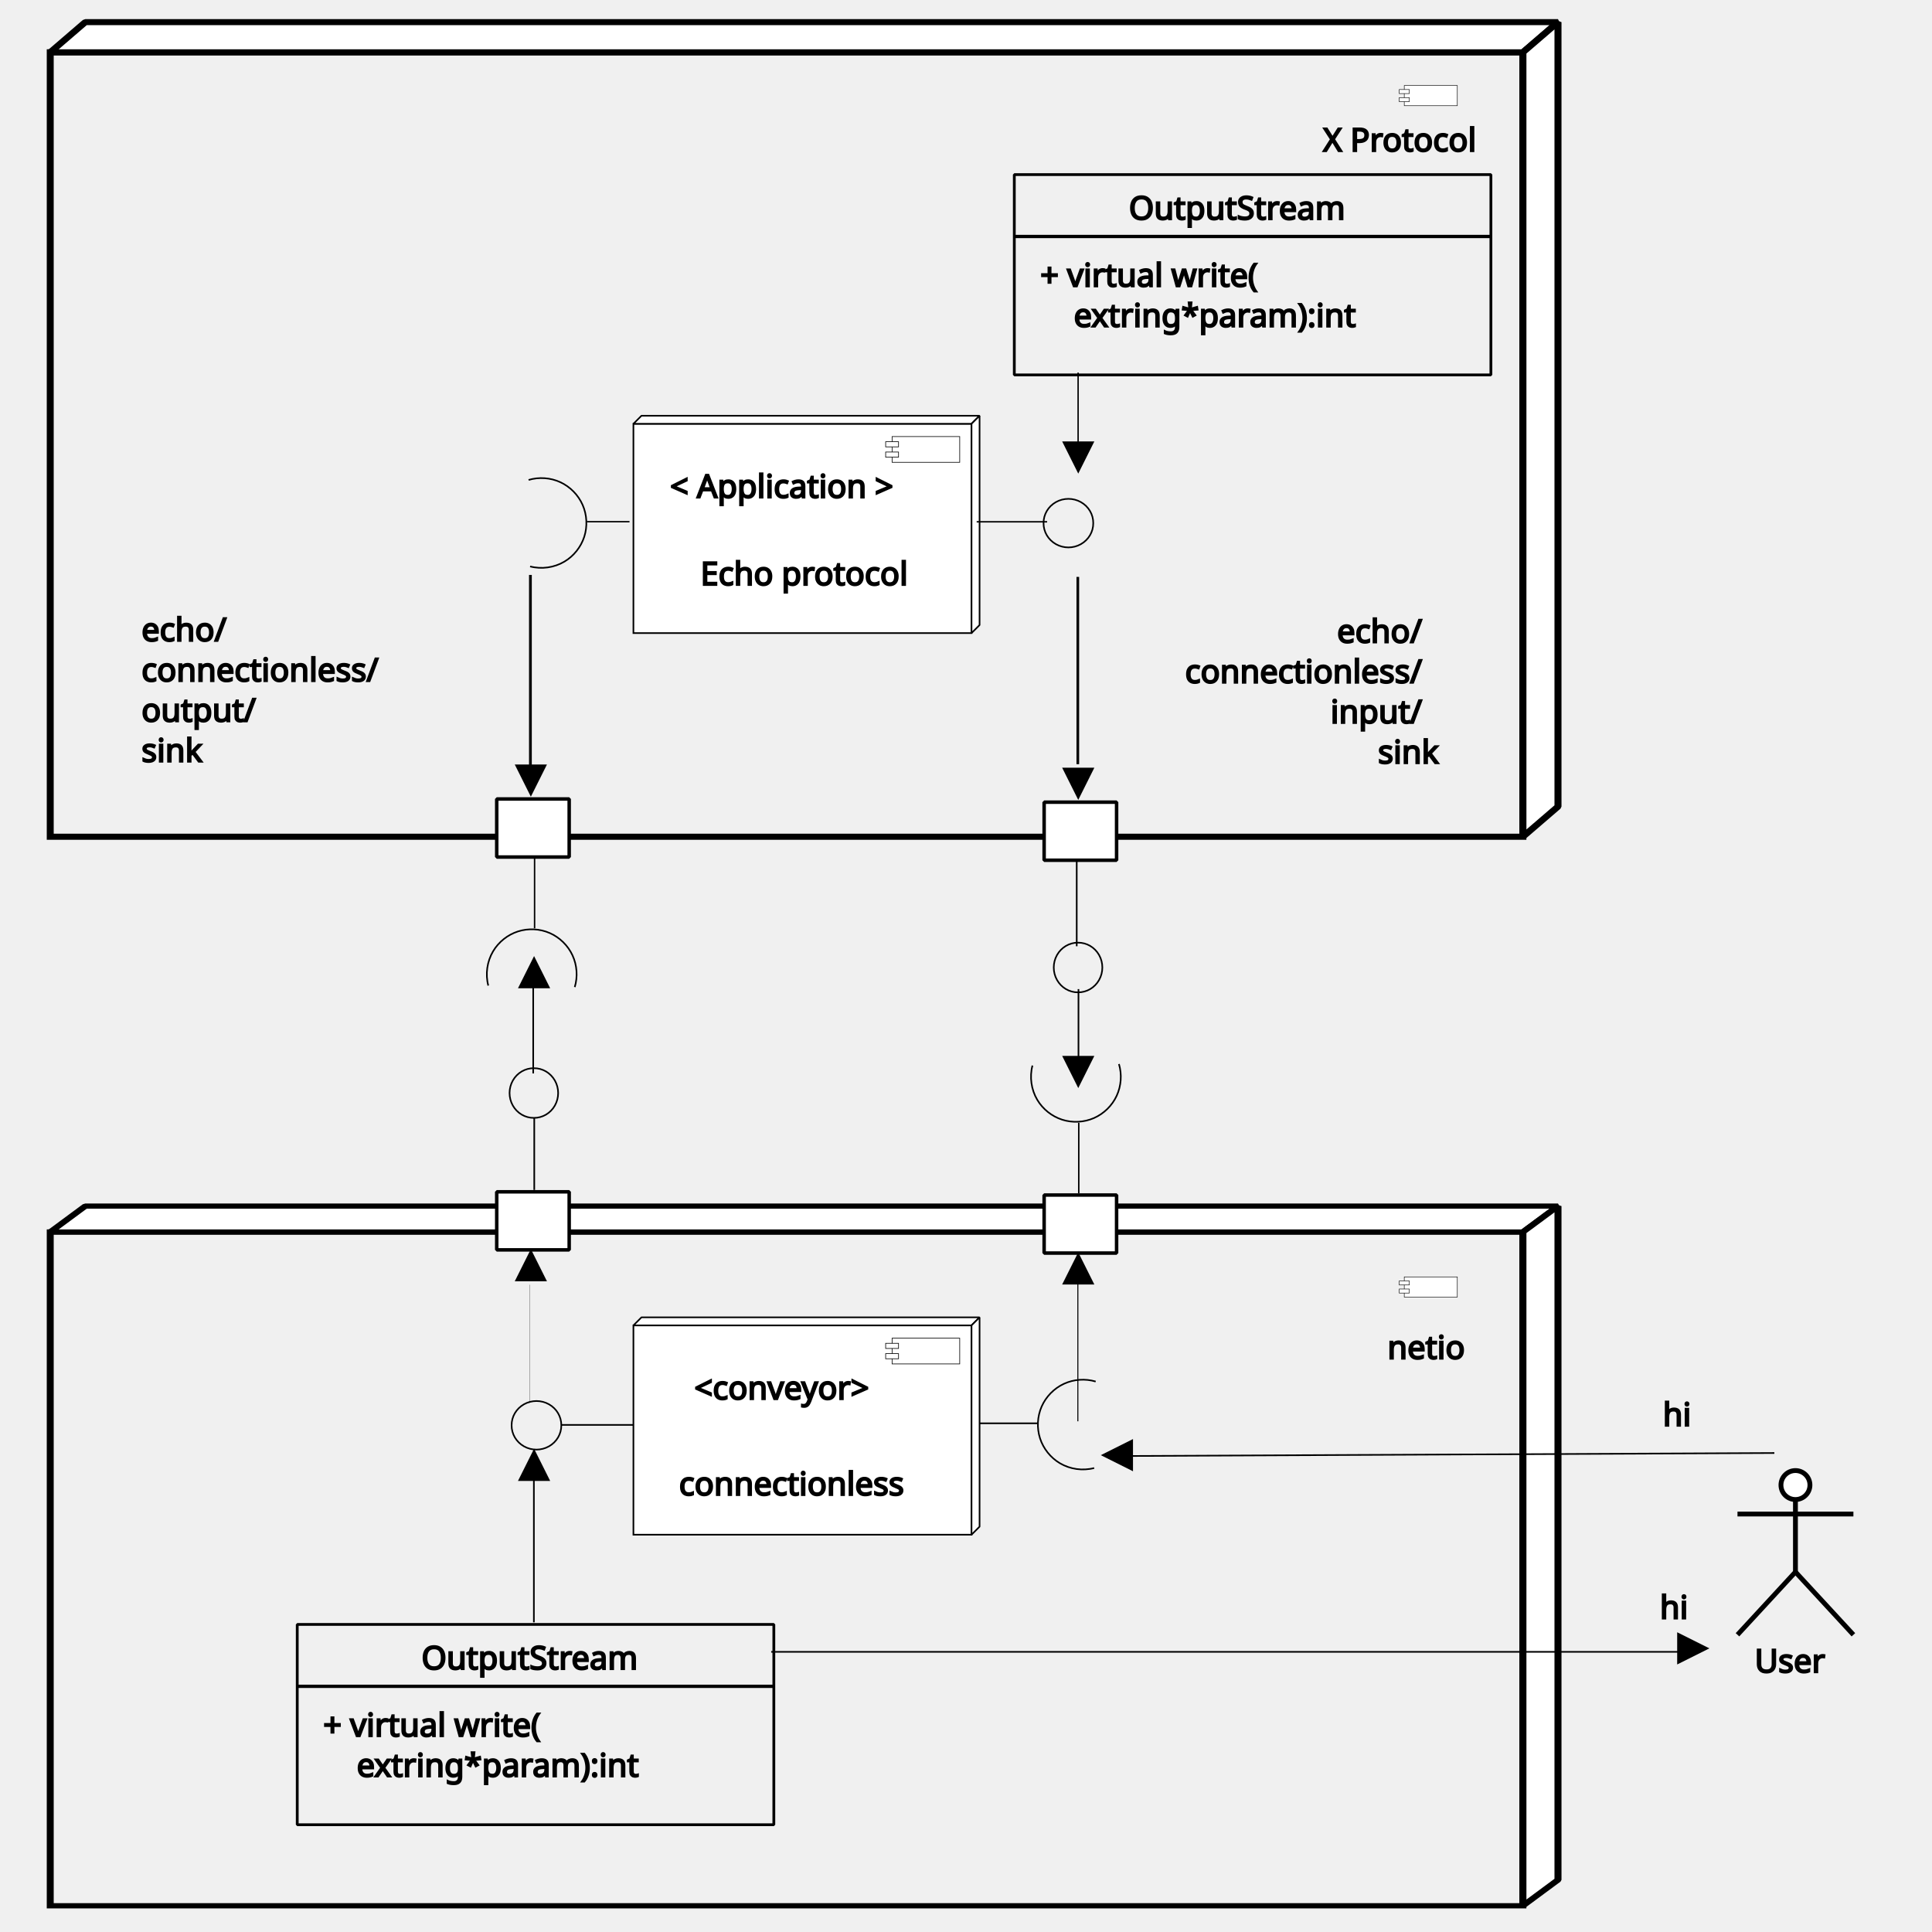
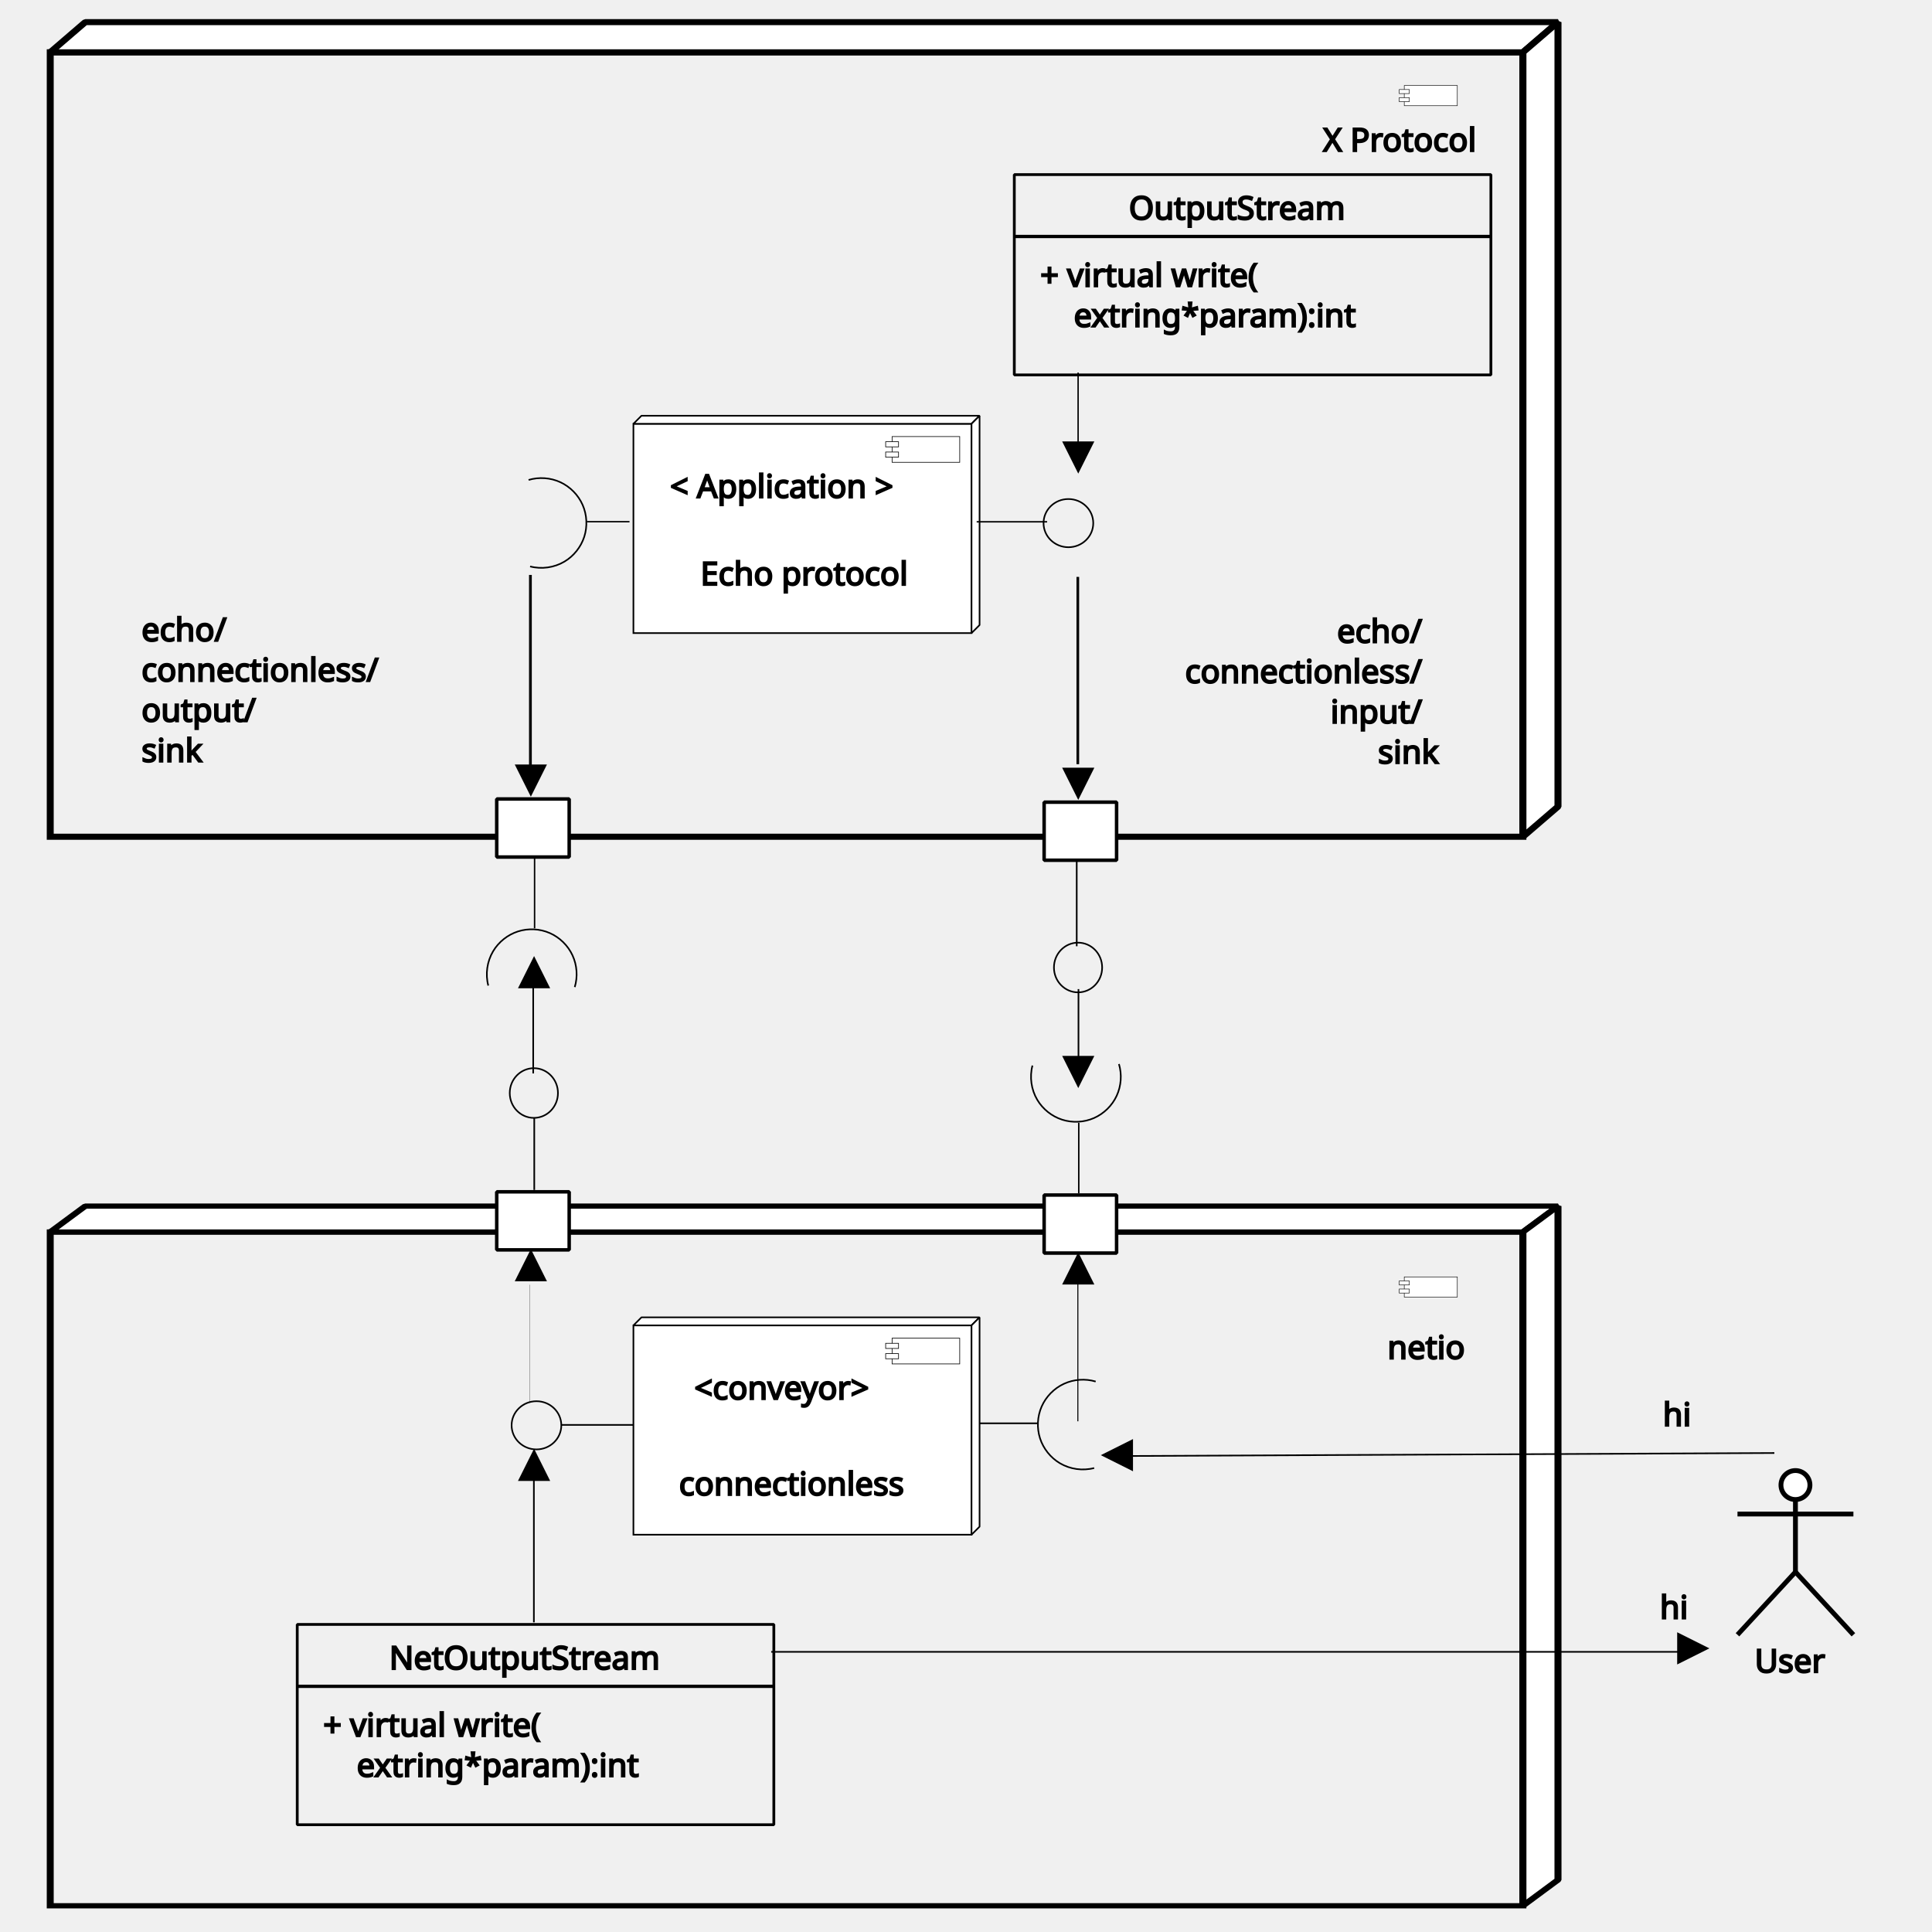
<svg xmlns="http://www.w3.org/2000/svg" viewBox="165 100 1200 1200" id="svg4022" version="1.1" width="100%" height="100%" style="stroke:#000000">
  <defs id="defs4148">
    </defs>
  <style type="text/css" id="style4024">
* {
	stroke: black;
}

text {
	fill: black;
	stroke: none;
	font-size: 10px;
	font-family: sans-serif;
}

rect, ellipse {
	fill: white;
}

polygon {
	stroke-miterlimit: 1;
	fill: white;
}
</style>
  <text xml:space="preserve" style="font-size:40px;font-style:normal;font-weight:normal;line-height:125%;letter-spacing:0px;word-spacing:0px;fill:#000000;fill-opacity:1;stroke:none;font-family:Sans;-inkscape-font-specification:Sans" x="305.602" y="755.237" id="text4386">
    <tspan id="tspan4388" style="font-style:normal;stroke:#000000;-inkscape-font-specification:Sans" x="305.602" y="755.237" />
  </text>
  <g style="stroke:#000000" id="g4358" transform="translate(192,1263)">
    <g style="stroke:#000000" id="g3357-4-8-0-0" transform="translate(-179.4336,-479.199)">
      <rect x="545.861" y="139.422" width="210" height="130" id="rect4044-5-4-2-2-2" style="fill:#ffffff;stroke:#000000" />
      <g style="stroke:#000000" id="g3309-9-3-8-5">
        <g style="stroke:#000000" id="g3301-9-0-9-7">
          <polygon points="590,235 585,240 375,240 380,235 " id="polygon4046-6-2-15-5-3" transform="translate(170.8606,-100.578)" style="fill:#ffffff;stroke:#000000;stroke-miterlimit:1" />
          <polygon points="590,365 585,370 585,240 590,235 " id="polygon4048-6-0-8-4-0" transform="translate(170.8606,-100.578)" style="fill:#ffffff;stroke:#000000;stroke-miterlimit:1" />
        </g>
        <g style="stroke:#000000" transform="matrix(0.4,0,0,0.4,548.5323,95.35455)" id="g4274-8-3-5-4-5-9">
          <rect style="fill:#ffffff;stroke:#000000" x="395" y="130" width="105" height="40" id="rect4090-5-5-8-8-7-5" />
          <rect style="fill:#ffffff;stroke:#000000" x="385" y="138" width="20" height="8" id="rect4092-1-9-4-9-9-10" />
          <rect style="fill:#ffffff;stroke:#000000" x="385" y="154" width="20" height="8" id="rect4094-3-4-9-7-0-6" />
        </g>
      </g>
    </g>
    <path id="path4999-4-0-0-3" d="m 653.549,-304.899 c -6.453,-1.933 -13.606,-1.424 -19.721,1.404 -6.114,2.828 -11.134,7.949 -13.84,14.118 -2.705,6.169 -3.072,13.331 -1.011,19.745 2.062,6.413 6.533,12.02 12.326,15.458 6.333,3.757 14.185,4.861 21.308,2.995" style="fill:none;stroke:#000000;stroke-width:1px;stroke-linecap:butt;stroke-linejoin:miter;stroke-opacity:1" />
    <path transform="translate(165,100)" id="path4354" d="m 416.323,-378.954 36.019,0" style="fill:none;stroke:#000000;stroke-width:1px;stroke-linecap:butt;stroke-linejoin:miter;stroke-opacity:1" />
  </g>
  <g id="g3677" transform="translate(196,959)" style="stroke:#000000">
-     <path d="m 309.669,27.077 a 15.437,14.969 0 1 1 -30.873,0 15.437,14.969 0 1 1 30.873,0 z" id="path4963-2-2-4-4-5-4" style="opacity:0.99;fill:none;stroke:#000000;stroke-width:1;stroke-linecap:butt;stroke-linejoin:bevel;stroke-miterlimit:0;stroke-opacity:1;stroke-dasharray:none" transform="matrix(1,0,0,-1,7.97381,53.36547)" />
+     <path d="m 309.669,27.077 c 0,8.267 -6.911,14.969 -15.437,14.969 -8.525,0 -15.437,-6.702 -15.437,-14.969 0,-8.267 6.911,-14.969 15.437,-14.969 8.525,0 15.437,6.702 15.437,14.969 z" id="path4963-2-2-4-4-5-4" style="opacity:0.99;fill:none;stroke:#000000;stroke-width:1;stroke-linecap:butt;stroke-linejoin:bevel;stroke-miterlimit:0;stroke-opacity:1;stroke-dasharray:none" transform="matrix(1,0,0,-1,7.97381,53.36547)" />
    <path id="path4424" d="m 317.496,26.037 44.907,0" style="fill:none;stroke:#000000;stroke-width:1px;stroke-linecap:butt;stroke-linejoin:miter;stroke-opacity:1" />
  </g>
  <text xml:space="preserve" style="font-size:20px;font-style:normal;font-weight:normal;text-align:center;line-height:125%;letter-spacing:0px;word-spacing:0px;text-anchor:middle;fill:#000000;fill-opacity:1;stroke:none;font-family:Sans;-inkscape-font-specification:Sans" x="658.319" y="969.138" id="text3661">
    <tspan id="tspan15224" style="text-align:center;text-anchor:middle;stroke:#000000" x="658.319" y="969.138">&lt;conveyor&gt;</tspan>
  </text>
  <text xml:space="preserve" style="font-size:20px;font-style:normal;font-weight:normal;line-height:125%;letter-spacing:0px;word-spacing:0px;fill:#000000;fill-opacity:1;stroke:none;font-family:Sans;-inkscape-font-specification:Sans" x="252.908" y="498.154" id="text3224">
    <tspan id="tspan3226" style="stroke:#000000" x="252.908" y="498.154">echo/</tspan>
    <tspan style="stroke:#000000" x="252.908" y="523.154" id="tspan3228">connectionless/</tspan>
    <tspan style="stroke:#000000" x="252.908" y="548.154" id="tspan3230">output/</tspan>
    <tspan style="stroke:#000000" x="252.908" y="573.154" id="tspan3232">sink</tspan>
  </text>
  <text xml:space="preserve" style="font-size:20px;font-style:normal;font-weight:normal;text-align:end;line-height:125%;letter-spacing:0px;word-spacing:0px;text-anchor:end;fill:#000000;fill-opacity:1;stroke:none;font-family:Sans;-inkscape-font-specification:Sans" x="1074.274" y="499.125" id="text3224-7">
    <tspan id="tspan3226-0" style="text-align:end;text-anchor:end;stroke:#000000" x="1074.274" y="499.125">echo/</tspan>
    <tspan style="text-align:end;text-anchor:end;stroke:#000000" x="1074.274" y="524.125" id="tspan3228-7">connectionless/</tspan>
    <tspan style="text-align:end;text-anchor:end;stroke:#000000" x="1074.274" y="549.125" id="tspan3230-3">input/</tspan>
    <tspan style="text-align:end;text-anchor:end;stroke:#000000" x="1074.274" y="574.125" id="tspan3232-5">sink</tspan>
  </text>
  <g id="g20018" style="stroke:#000000" transform="translate(-131.83,953.7224)">
    <rect y="155.241" x="481.45" height="124.412" width="296.023" id="rect4321-0" style="opacity:0.99;fill:none;stroke:#000000;stroke-width:1.733;stroke-linecap:butt;stroke-linejoin:bevel;stroke-miterlimit:0;stroke-opacity:1;stroke-dasharray:none" />
    <path id="path4323-6" d="m 481.372,193.685 296.023,0" style="fill:none;stroke:#000000;stroke-width:2.055px;stroke-linecap:butt;stroke-linejoin:miter;stroke-opacity:1" />
-     <text id="text5950-83" y="183.103" x="558.629" style="font-size:20px;font-style:normal;font-weight:normal;line-height:125%;letter-spacing:0px;word-spacing:0px;fill:#000000;fill-opacity:1;stroke:none;font-family:Sans;-inkscape-font-specification:Sans" xml:space="preserve">
-       <tspan y="183.103" x="558.629" style="stroke:#000000" id="tspan5952-5">OutputStream</tspan>
+     <text id="text5950-83" y="183.103" x="538.629" style="font-size:20px;font-style:normal;font-weight:normal;line-height:125%;letter-spacing:0px;word-spacing:0px;fill:#000000;fill-opacity:1;stroke:none;font-family:Sans;-inkscape-font-specification:Sans" xml:space="preserve">
+       <tspan y="183.103" x="538.629" style="stroke:#000000" id="tspan5952-5">NetOutputStream</tspan>
    </text>
    <text id="text5975-9" y="224.765" x="497.614" style="font-size:20px;font-style:normal;font-weight:normal;line-height:125%;letter-spacing:0px;word-spacing:0px;fill:#000000;fill-opacity:1;stroke:none;font-family:Sans;-inkscape-font-specification:Sans" xml:space="preserve">
      <tspan y="224.765" x="497.614" style="stroke:#000000" id="tspan5977-7">+ virtual write(</tspan>
      <tspan y="249.765" x="497.614" style="stroke:#000000" id="tspan5991">    extring*param):int</tspan>
    </text>
  </g>
  <g id="g20018-2" style="stroke:#000000" transform="translate(313.5546,53.19928)">
    <rect y="155.241" x="481.45" height="124.412" width="296.023" id="rect4321-0-1" style="opacity:0.99;fill:none;stroke:#000000;stroke-width:1.733;stroke-linecap:butt;stroke-linejoin:bevel;stroke-miterlimit:0;stroke-opacity:1;stroke-dasharray:none" />
    <path id="path4323-6-2" d="m 481.372,193.685 296.023,0" style="fill:none;stroke:#000000;stroke-width:2.055px;stroke-linecap:butt;stroke-linejoin:miter;stroke-opacity:1" />
    <text id="text5950-83-2" y="183.103" x="552.629" style="font-size:20px;font-style:normal;font-weight:normal;line-height:125%;letter-spacing:0px;word-spacing:0px;fill:#000000;fill-opacity:1;stroke:none;font-family:Sans;-inkscape-font-specification:Sans" xml:space="preserve">
      <tspan y="183.103" x="552.629" style="stroke:#000000" id="tspan5952-5-5">OutputStream</tspan>
    </text>
    <text id="text5975-9-8" y="224.765" x="497.614" style="font-size:20px;font-style:normal;font-weight:normal;line-height:125%;letter-spacing:0px;word-spacing:0px;fill:#000000;fill-opacity:1;stroke:none;font-family:Sans;-inkscape-font-specification:Sans" xml:space="preserve">
      <tspan y="224.765" x="497.614" style="stroke:#000000" id="tspan5977-7-9">+ virtual write(</tspan>
      <tspan y="249.765" x="497.614" style="stroke:#000000" id="tspan6017">    extring*param):int</tspan>
    </text>
  </g>
  <polygon points="285,150 290,147.5 290,152.5 " style="fill:#000000;stroke:none" id="polygon4130-3-6-3" transform="matrix(0,4,-4,0,1096.723,-140.1743)" />
  <polygon transform="matrix(0,-4,-4,0,1434.723,1534.161)" id="polygon7503" style="fill:#000000;stroke:none" points="290,147.5 290,152.5 285,150 " />
  <path style="fill:none;stroke:#000000;stroke-width:1px;stroke-linecap:butt;stroke-linejoin:miter;stroke-opacity:1" d="m 496.6,1012.4 0,95.261" id="path7513" />
  <path style="fill:none;stroke:#000000;stroke-width:0.852px;stroke-linecap:butt;stroke-linejoin:miter;stroke-opacity:1" d="m 834.631,387.064 0,-55.653" id="path7517" />
  <g style="stroke:#000000" id="g7525" transform="translate(12.56644,223.801)">
    <rect x="545.861" y="139.422" width="210" height="130" id="rect7527" style="fill:#ffffff;stroke:#000000" />
    <g style="stroke:#000000" id="g7529">
      <g style="stroke:#000000" id="g7531">
        <polygon points="375,240 380,235 590,235 585,240 " id="polygon7533" transform="translate(170.8606,-100.578)" style="fill:#ffffff;stroke:#000000;stroke-miterlimit:1" />
        <polygon points="585,240 590,235 590,365 585,370 " id="polygon7535" transform="translate(170.8606,-100.578)" style="fill:#ffffff;stroke:#000000;stroke-miterlimit:1" />
      </g>
      <g style="stroke:#000000" transform="matrix(0.4,0,0,0.4,548.5323,95.35455)" id="g7537">
        <rect style="fill:#ffffff;stroke:#000000" x="395" y="130" width="105" height="40" id="rect7539" />
        <rect style="fill:#ffffff;stroke:#000000" x="385" y="138" width="20" height="8" id="rect7541" />
        <rect style="fill:#ffffff;stroke:#000000" x="385" y="154" width="20" height="8" id="rect7543" />
      </g>
    </g>
  </g>
  <path id="path7545" d="m 493.323,398.101 c 6.453,-1.933 13.606,-1.424 19.721,1.404 6.114,2.828 11.134,7.949 13.84,14.118 2.705,6.169 3.072,13.331 1.011,19.745 -2.062,6.413 -6.533,12.02 -12.326,15.458 -6.333,3.757 -14.185,4.861 -21.308,2.995" style="fill:none;stroke:#000000;stroke-width:1px;stroke-linecap:butt;stroke-linejoin:miter;stroke-opacity:1" />
  <path id="path7547" d="m 556.004,424.046 -26.474,0" style="fill:none;stroke:#000000;stroke-width:0.857px;stroke-linecap:butt;stroke-linejoin:miter;stroke-opacity:1" />
  <text id="text7555" y="409.138" x="658.319" style="font-size:20px;font-style:normal;font-weight:normal;text-align:center;line-height:125%;letter-spacing:0px;word-spacing:0px;text-anchor:middle;fill:#000000;fill-opacity:1;stroke:none;font-family:Sans;-inkscape-font-specification:Sans" xml:space="preserve">
    <tspan y="409.138" x="658.319" style="text-align:center;text-anchor:middle;stroke:#000000" id="tspan7559">&lt; Application &gt;</tspan>
  </text>
  <text xml:space="preserve" style="font-size:20px;font-style:normal;font-weight:normal;line-height:125%;letter-spacing:0px;word-spacing:0px;fill:#000000;fill-opacity:1;stroke:none;font-family:Sans;-inkscape-font-specification:Sans" x="600.108" y="463.415" id="text7582">
    <tspan id="tspan7584" style="stroke:#000000" x="600.108" y="463.415">Echo protocol</tspan>
  </text>
  <g id="g6089" transform="matrix(0.5228643,0,0,0.3939663,-602.2899,897.0078)" style="stroke:#000000">
    <rect style="fill:none;stroke:#000000;stroke-width:8.251" id="rect4044-5-4-2-4-6-7-3" height="1062.264" width="1749.423" y="-80.692" x="1527.148" />
    <g transform="matrix(8.330584,0,0,8.171258,-3020.188,-1219.945)" style="stroke:#000000" id="g3301-9-0-7-7-3-3">
      <polygon points="585,240 375,240 380,235 590,235 " id="polygon4046-6-2-15-7-7-8-4" transform="translate(170.8606,-100.578)" style="fill:#ffffff;stroke:#000000;stroke-miterlimit:1" />
      <polygon points="585,370 585,240 590,235 590,365 " id="polygon4048-6-0-8-5-5-5-3" transform="translate(170.8606,-100.578)" style="fill:#ffffff;stroke:#000000;stroke-miterlimit:1" />
    </g>
  </g>
  <text xml:space="preserve" style="font-size:20px;font-style:normal;font-weight:normal;line-height:125%;letter-spacing:0px;word-spacing:0px;fill:#000000;fill-opacity:1;stroke:none;font-family:Sans;-inkscape-font-specification:Sans" x="1026.785" y="943.969" id="text5136">
    <tspan id="tspan5138" style="stroke:#000000" x="1026.785" y="943.969">netio</tspan>
  </text>
  <g id="g4274-8-3-5-4-4-5-0-3-3-6" transform="matrix(0.3137185,0,0,0.3137185,913.3046,852.3168)" style="stroke:#000000">
    <rect id="rect4090-5-5-8-8-9-4-1-1-7-6" height="40" width="105" y="130" x="395" style="fill:#ffffff;stroke:#000000" />
    <rect id="rect4092-1-9-4-9-9-1-8-9-6-5" height="8" width="20" y="138" x="385" style="fill:#ffffff;stroke:#000000" />
    <rect id="rect4094-3-4-9-7-2-7-4-4-1-9" height="8" width="20" y="154" x="385" style="fill:#ffffff;stroke:#000000" />
  </g>
  <g id="g5282" style="stroke:#000000" transform="matrix(1,0,0,-1,338,1083.85)">
-     <path transform="matrix(0,1,-1,0,523.6724,88.6845)" style="opacity:0.99;fill:none;stroke:#000000;stroke-width:1;stroke-linecap:butt;stroke-linejoin:bevel;stroke-miterlimit:0;stroke-opacity:1;stroke-dasharray:none" id="path7551" d="m 309.669,27.077 a 15.437,14.969 0 1 1 -30.873,0 15.437,14.969 0 1 1 30.873,0 z" />
+     <path transform="matrix(0,1,-1,0,523.6724,88.6845)" style="opacity:0.99;fill:none;stroke:#000000;stroke-width:1;stroke-linecap:butt;stroke-linejoin:bevel;stroke-miterlimit:0;stroke-opacity:1;stroke-dasharray:none" id="path7551" d="m 309.669,27.077 c 0,8.267 -6.911,14.969 -15.437,14.969 -8.525,0 -15.437,-6.702 -15.437,-14.969 0,-8.267 6.911,-14.969 15.437,-14.969 8.525,0 15.437,6.702 15.437,14.969 z" />
    <path transform="translate(165,100)" id="path5247" d="m 330.769,296.123 0,54.246" style="fill:none;stroke:#000000;stroke-width:1px;stroke-linecap:butt;stroke-linejoin:miter;stroke-opacity:1" />
  </g>
  <polygon transform="matrix(0,-4,-4,0,1094.723,1734.839)" id="polygon7637" style="fill:#000000;stroke:none" points="285,150 290,147.5 290,152.5 " />
  <path style="fill:none;stroke:#000000;stroke-width:1.722px;stroke-linecap:butt;stroke-linejoin:miter;stroke-opacity:1" d="m 494.446,582.664 0,-125.567" id="path5253" />
  <polygon points="290,147.5 290,152.5 285,150 " style="fill:#000000;stroke:none" id="polygon5268" transform="matrix(0,4,-4,0,1096.723,-446.1743)" />
  <polygon transform="matrix(0,-4,-4,0,1434.723,1915.826)" id="polygon5276" style="fill:#000000;stroke:none" points="285,150 290,147.5 290,152.5 " />
  <g id="g5296" style="stroke:#000000" transform="translate(0,144)">
-     <path d="m 309.669,27.077 a 15.437,14.969 0 1 1 -30.873,0 15.437,14.969 0 1 1 30.873,0 z" id="path5288" style="opacity:0.99;fill:none;stroke:#000000;stroke-width:1;stroke-linecap:butt;stroke-linejoin:bevel;stroke-miterlimit:0;stroke-opacity:1;stroke-dasharray:none" transform="matrix(-1,0,0,-1,1122.835,308.0023)" />
+     <path d="m 309.669,27.077 c 0,8.267 -6.911,14.969 -15.437,14.969 -8.525,0 -15.437,-6.702 -15.437,-14.969 0,-8.267 6.911,-14.969 15.437,-14.969 8.525,0 15.437,6.702 15.437,14.969 z" id="path5288" style="opacity:0.99;fill:none;stroke:#000000;stroke-width:1;stroke-linecap:butt;stroke-linejoin:bevel;stroke-miterlimit:0;stroke-opacity:1;stroke-dasharray:none" transform="matrix(-1,0,0,-1,1122.835,308.0023)" />
    <path style="fill:none;stroke:#000000;stroke-width:0.898px;stroke-linecap:butt;stroke-linejoin:miter;stroke-opacity:1" d="m 815.397,280.099 -43.757,0" id="path5290" />
  </g>
  <g id="g15267" transform="matrix(1,0,0,-1,-338,1227.981)" style="stroke:#000000">
    <path id="path5304" d="m 835.039,551.393 0,43.757" style="fill:none;stroke:#000000;stroke-width:0.898px;stroke-linecap:butt;stroke-linejoin:miter;stroke-opacity:1" />
    <path id="path5310" d="m 859.995,514.882 c 1.933,6.453 1.424,13.606 -1.404,19.721 -2.828,6.114 -7.949,11.134 -14.118,13.84 -6.169,2.705 -13.331,3.072 -19.745,1.011 -6.413,-2.062 -12.02,-6.533 -15.458,-12.326 -3.757,-6.333 -4.861,-14.185 -2.995,-21.308" style="fill:none;stroke:#000000;stroke-width:1px;stroke-linecap:butt;stroke-linejoin:miter;stroke-opacity:1" />
  </g>
  <polygon points="285,150 290,147.5 290,152.5 " style="fill:#000000;stroke:none" id="polygon5320" transform="matrix(0,-4,-4,0,1434.723,1736.839)" />
  <path id="path5322" d="m 834.446,574.645 0,-116.32" style="fill:none;stroke:#000000;stroke-width:1.658px;stroke-linecap:butt;stroke-linejoin:miter;stroke-opacity:1" />
  <g style="stroke:#000000" transform="matrix(0.5228643,0,0,0.4586711,-602.2899,169.4954)" id="g12822">
    <rect x="1527.148" y="-80.692" width="1749.423" height="1062.264" id="rect12824" style="fill:none;stroke:#000000;stroke-width:8.251" />
    <g id="g12826" style="stroke:#000000" transform="matrix(8.330584,0,0,8.171258,-3020.188,-1219.945)">
      <polygon style="fill:#ffffff;stroke:#000000;stroke-miterlimit:1" transform="translate(170.8606,-100.578)" id="polygon12828" points="380,235 590,235 585,240 375,240 " />
      <polygon style="fill:#ffffff;stroke:#000000;stroke-miterlimit:1" transform="translate(170.8606,-100.578)" id="polygon12830" points="590,235 590,365 585,370 585,240 " />
    </g>
  </g>
  <path style="fill:#ffffff;fill-opacity:1;stroke:#000000;stroke-width:2.162;stroke-linecap:butt;stroke-linejoin:bevel;stroke-miterlimit:0;stroke-opacity:1;stroke-dasharray:none" d="m 473.531,632.312 c 15,0 30,0 45,0 0,-12.021 0,-24.042 0,-36.062 -15,0 -30,0 -45,0 0,12.021 0,24.042 0,36.062 z" id="rect4959-8-0-9" />
  <path style="fill:#ffffff;fill-opacity:1;stroke:#000000;stroke-width:2.162;stroke-linecap:butt;stroke-linejoin:bevel;stroke-miterlimit:0;stroke-opacity:1;stroke-dasharray:none" d="m 813.531,634.312 c 15,0 30,0 45,0 0,-12.021 0,-24.042 0,-36.062 -15,0 -30,0 -45,0 0,12.021 0,24.042 0,36.062 z" id="rect5274" />
  <text id="text12832" y="193.969" x="986.785" style="font-size:20px;font-style:normal;font-weight:normal;line-height:125%;letter-spacing:0px;word-spacing:0px;fill:#000000;fill-opacity:1;stroke:none;font-family:Sans;-inkscape-font-specification:Sans" xml:space="preserve">
    <tspan y="193.969" x="986.785" style="stroke:#000000" id="tspan12834">X Protocol</tspan>
  </text>
  <g style="stroke:#000000" transform="matrix(0.3137185,0,0,0.3137185,913.3046,112.3168)" id="g12836">
    <rect style="fill:#ffffff;stroke:#000000" x="395" y="130" width="105" height="40" id="rect12838" />
    <rect style="fill:#ffffff;stroke:#000000" x="385" y="138" width="20" height="8" id="rect12840" />
    <rect style="fill:#ffffff;stroke:#000000" x="385" y="154" width="20" height="8" id="rect12842" />
  </g>
  <polygon transform="matrix(0,4,-4,0,1094.723,-264.1743)" id="polygon15226" style="fill:#000000;stroke:none" points="290,147.5 290,152.5 285,150 " />
  <polygon points="290,152.5 285,150 290,147.5 " style="fill:#000000;stroke:none" id="polygon15228" transform="matrix(0,4,-4,0,1434.723,-262.1743)" />
  <path id="path15230" d="m 473.531,876.312 c 15,0 30,0 45,0 0,-12.021 0,-24.042 0,-36.062 -15,0 -30,0 -45,0 0,12.021 0,24.042 0,36.062 z" style="fill:#ffffff;fill-opacity:1;stroke:#000000;stroke-width:2.162;stroke-linecap:butt;stroke-linejoin:bevel;stroke-miterlimit:0;stroke-opacity:1;stroke-dasharray:none" />
  <path id="path15232" d="m 813.531,878.312 c 15,0 30,0 45,0 0,-12.021 0,-24.042 0,-36.062 -15,0 -30,0 -45,0 0,12.021 0,24.042 0,36.062 z" style="fill:#ffffff;fill-opacity:1;stroke:#000000;stroke-width:2.162;stroke-linecap:butt;stroke-linejoin:bevel;stroke-miterlimit:0;stroke-opacity:1;stroke-dasharray:none" />
  <path id="path15234" d="m 834.477,889.426 0,93.374" style="fill:none;stroke:#000000;stroke-width:0.635px;stroke-linecap:butt;stroke-linejoin:miter;stroke-opacity:1" />
  <path id="path15238" d="m 493.978,897.969 0,73.258" style="fill:none;stroke:#000000;stroke-width:0.146px;stroke-linecap:butt;stroke-linejoin:miter;stroke-opacity:1" />
  <g style="stroke:#000000" transform="matrix(0,1,-1,0,522.8741,476.7019)" id="g15261">
-     <path transform="matrix(1,0,0,-1,7.97381,53.36547)" style="opacity:0.99;fill:none;stroke:#000000;stroke-width:1;stroke-linecap:butt;stroke-linejoin:bevel;stroke-miterlimit:0;stroke-opacity:1;stroke-dasharray:none" id="path15263" d="m 309.669,27.077 a 15.437,14.969 0 1 1 -30.873,0 15.437,14.969 0 1 1 30.873,0 z" />
+     <path transform="matrix(1,0,0,-1,7.97381,53.36547)" style="opacity:0.99;fill:none;stroke:#000000;stroke-width:1;stroke-linecap:butt;stroke-linejoin:bevel;stroke-miterlimit:0;stroke-opacity:1;stroke-dasharray:none" id="path15263" d="m 309.669,27.077 c 0,8.267 -6.911,14.969 -15.437,14.969 -8.525,0 -15.437,-6.702 -15.437,-14.969 0,-8.267 6.911,-14.969 15.437,-14.969 8.525,0 15.437,6.702 15.437,14.969 z" />
    <path style="fill:none;stroke:#000000;stroke-width:1px;stroke-linecap:butt;stroke-linejoin:miter;stroke-opacity:1" d="m 317.496,26.037 44.907,0" id="path15265" />
  </g>
  <g id="g15271" transform="translate(0,246)" style="stroke:#000000">
    <path style="fill:none;stroke:#000000;stroke-width:0.898px;stroke-linecap:butt;stroke-linejoin:miter;stroke-opacity:1" d="m 835.039,551.393 0,43.757" id="path15273" />
    <path style="fill:none;stroke:#000000;stroke-width:1px;stroke-linecap:butt;stroke-linejoin:miter;stroke-opacity:1" d="m 859.995,514.882 c 1.933,6.453 1.424,13.606 -1.404,19.721 -2.828,6.114 -7.949,11.134 -14.118,13.84 -6.169,2.705 -13.331,3.072 -19.745,1.011 -6.413,-2.062 -12.02,-6.533 -15.458,-12.326 -3.757,-6.333 -4.861,-14.185 -2.995,-21.308" id="path15275" />
  </g>
  <path style="fill:none;stroke:#000000;stroke-width:1px;stroke-linecap:butt;stroke-linejoin:miter;stroke-opacity:1" d="m 496.187,706.857 0,59.876" id="path15277" />
  <path style="fill:none;stroke:#000000;stroke-width:1px;stroke-linecap:butt;stroke-linejoin:miter;stroke-opacity:1" d="m 834.859,714.342 0,46.778" id="path15281" />
  <text xml:space="preserve" style="font-size:20px;font-style:normal;font-weight:normal;line-height:125%;letter-spacing:0px;word-spacing:0px;fill:#000000;fill-opacity:1;stroke:none;font-family:Sans;-inkscape-font-specification:Sans" x="586.774" y="1028.689" id="text6568">
    <tspan id="tspan6570" style="stroke:#000000" x="586.774" y="1028.689">connectionless</tspan>
  </text>
  <ellipse cx="272" cy="133" rx="3" ry="3" id="ellipse4134" transform="matrix(3,0,0,3,464.1835,623.3891)" style="fill:#ffffff;stroke:#000000" />
  <line x1="1244.184" y1="1040.389" x2="1316.184" y2="1040.389" id="line4136" style="stroke:#000000;stroke-width:3" />
  <line x1="1280.184" y1="1031.389" x2="1280.184" y2="1076.389" id="line4138" style="stroke:#000000;stroke-width:3" />
  <line x1="1280.184" y1="1076.389" x2="1244.184" y2="1115.389" id="line4140" style="stroke:#000000;stroke-width:3" />
  <line x1="1280.184" y1="1076.389" x2="1316.184" y2="1115.389" id="line4142" style="stroke:#000000;stroke-width:3" />
  <text xml:space="preserve" style="font-size:20px;font-style:normal;font-weight:normal;line-height:125%;letter-spacing:0px;word-spacing:0px;fill:#000000;fill-opacity:1;stroke:none;font-family:Sans;-inkscape-font-specification:Sans" x="1254.891" y="1138.761" id="text23451">
    <tspan id="tspan23453" style="stroke:#000000" x="1254.891" y="1138.761">User</tspan>
  </text>
  <polygon transform="matrix(-4,0,0,-4,2366.723,1723.826)" id="polygon10518" style="fill:#000000;stroke:none" points="290,147.5 290,152.5 285,150 " />
  <path style="fill:none;stroke:#000000;stroke-width:1px;stroke-linecap:butt;stroke-linejoin:miter;stroke-opacity:1" d="m 644.005,1125.986 568.818,0" id="path10520" />
  <polygon points="285,150 290,147.5 290,152.5 " style="fill:#000000;stroke:none" id="polygon10524" transform="matrix(4,0,0,-4,-291.2769,1603.826)" />
  <path style="fill:none;stroke:#000000;stroke-width:1px;stroke-linecap:butt;stroke-linejoin:miter;stroke-opacity:1" d="m 861.054,1004.364 406.032,-1.871" id="path10526" />
  <text xml:space="preserve" style="font-size:20px;font-style:normal;font-weight:normal;line-height:125%;letter-spacing:0px;word-spacing:0px;fill:#000000;fill-opacity:1;stroke:none;font-family:Sans;-inkscape-font-specification:Sans" x="1197.855" y="985.653" id="text10530">
    <tspan id="tspan10532" style="stroke:#000000" x="1197.855" y="985.653">hi</tspan>
  </text>
  <text xml:space="preserve" style="font-size:20px;font-style:normal;font-weight:normal;line-height:125%;letter-spacing:0px;word-spacing:0px;fill:#000000;fill-opacity:1;stroke:none;font-family:Sans;-inkscape-font-specification:Sans" x="1195.983" y="1105.404" id="text10534">
    <tspan id="tspan10536" style="stroke:#000000" x="1195.983" y="1105.404">hi</tspan>
  </text>
</svg>
